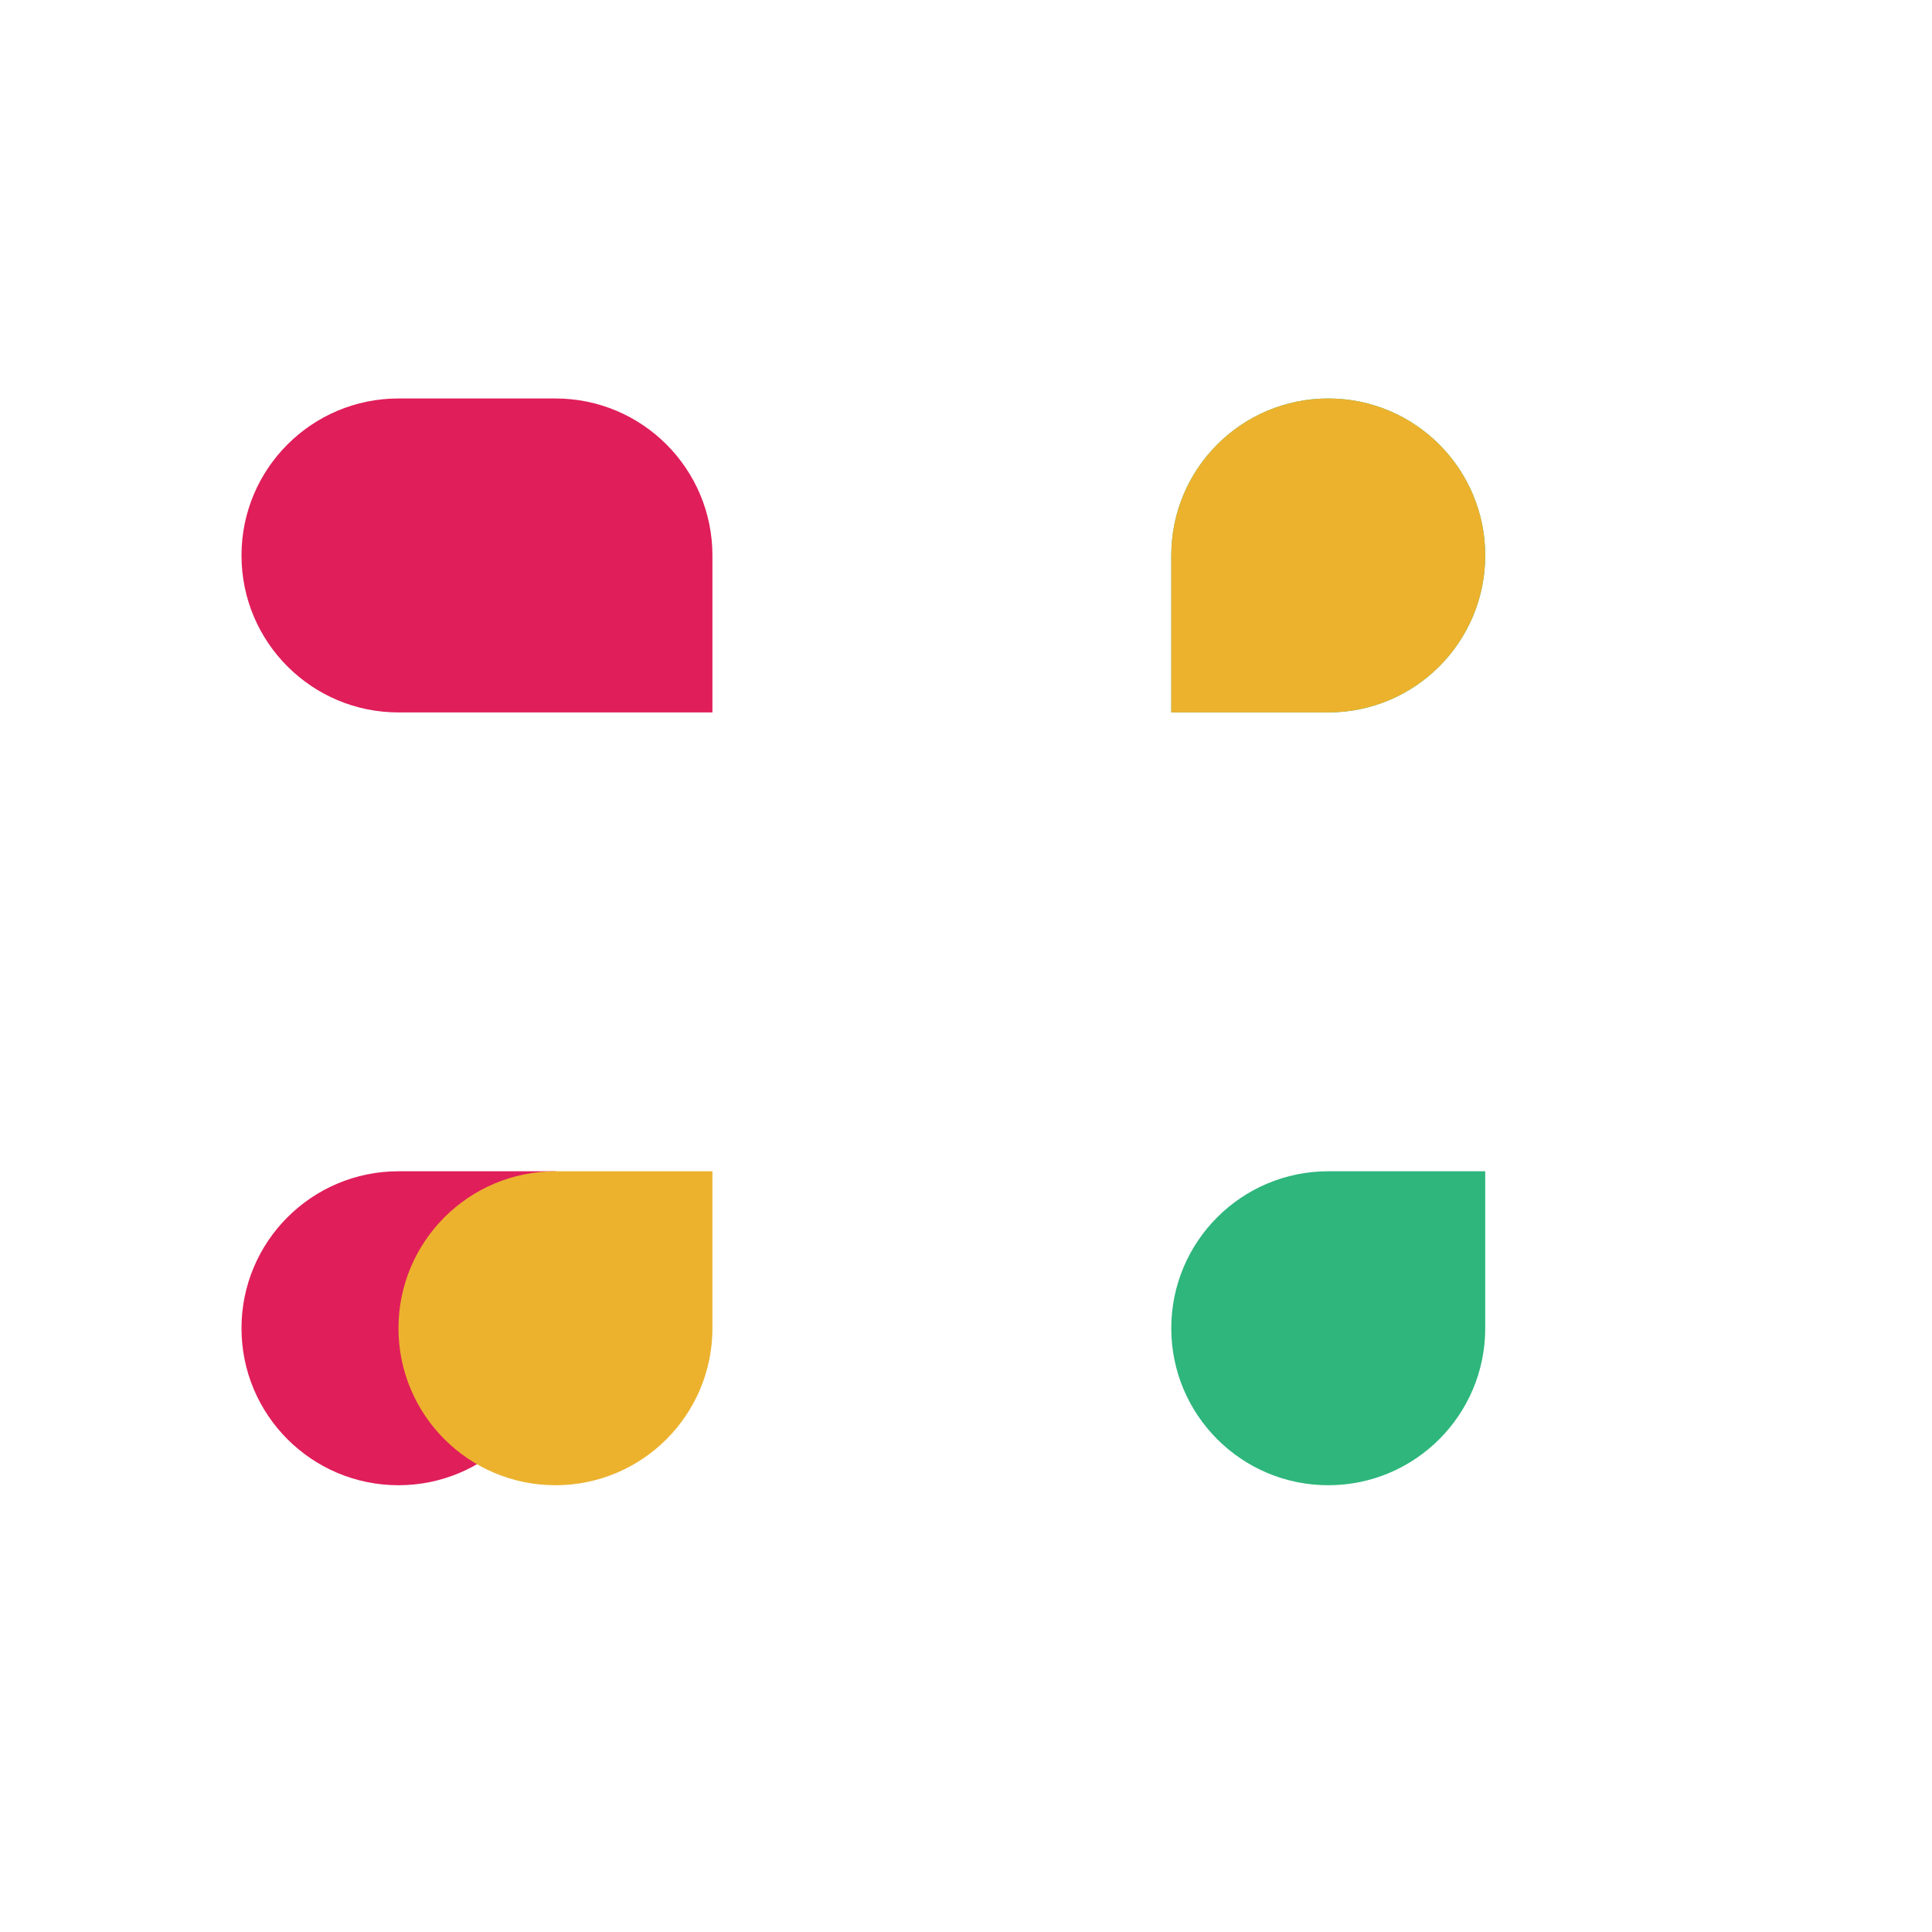
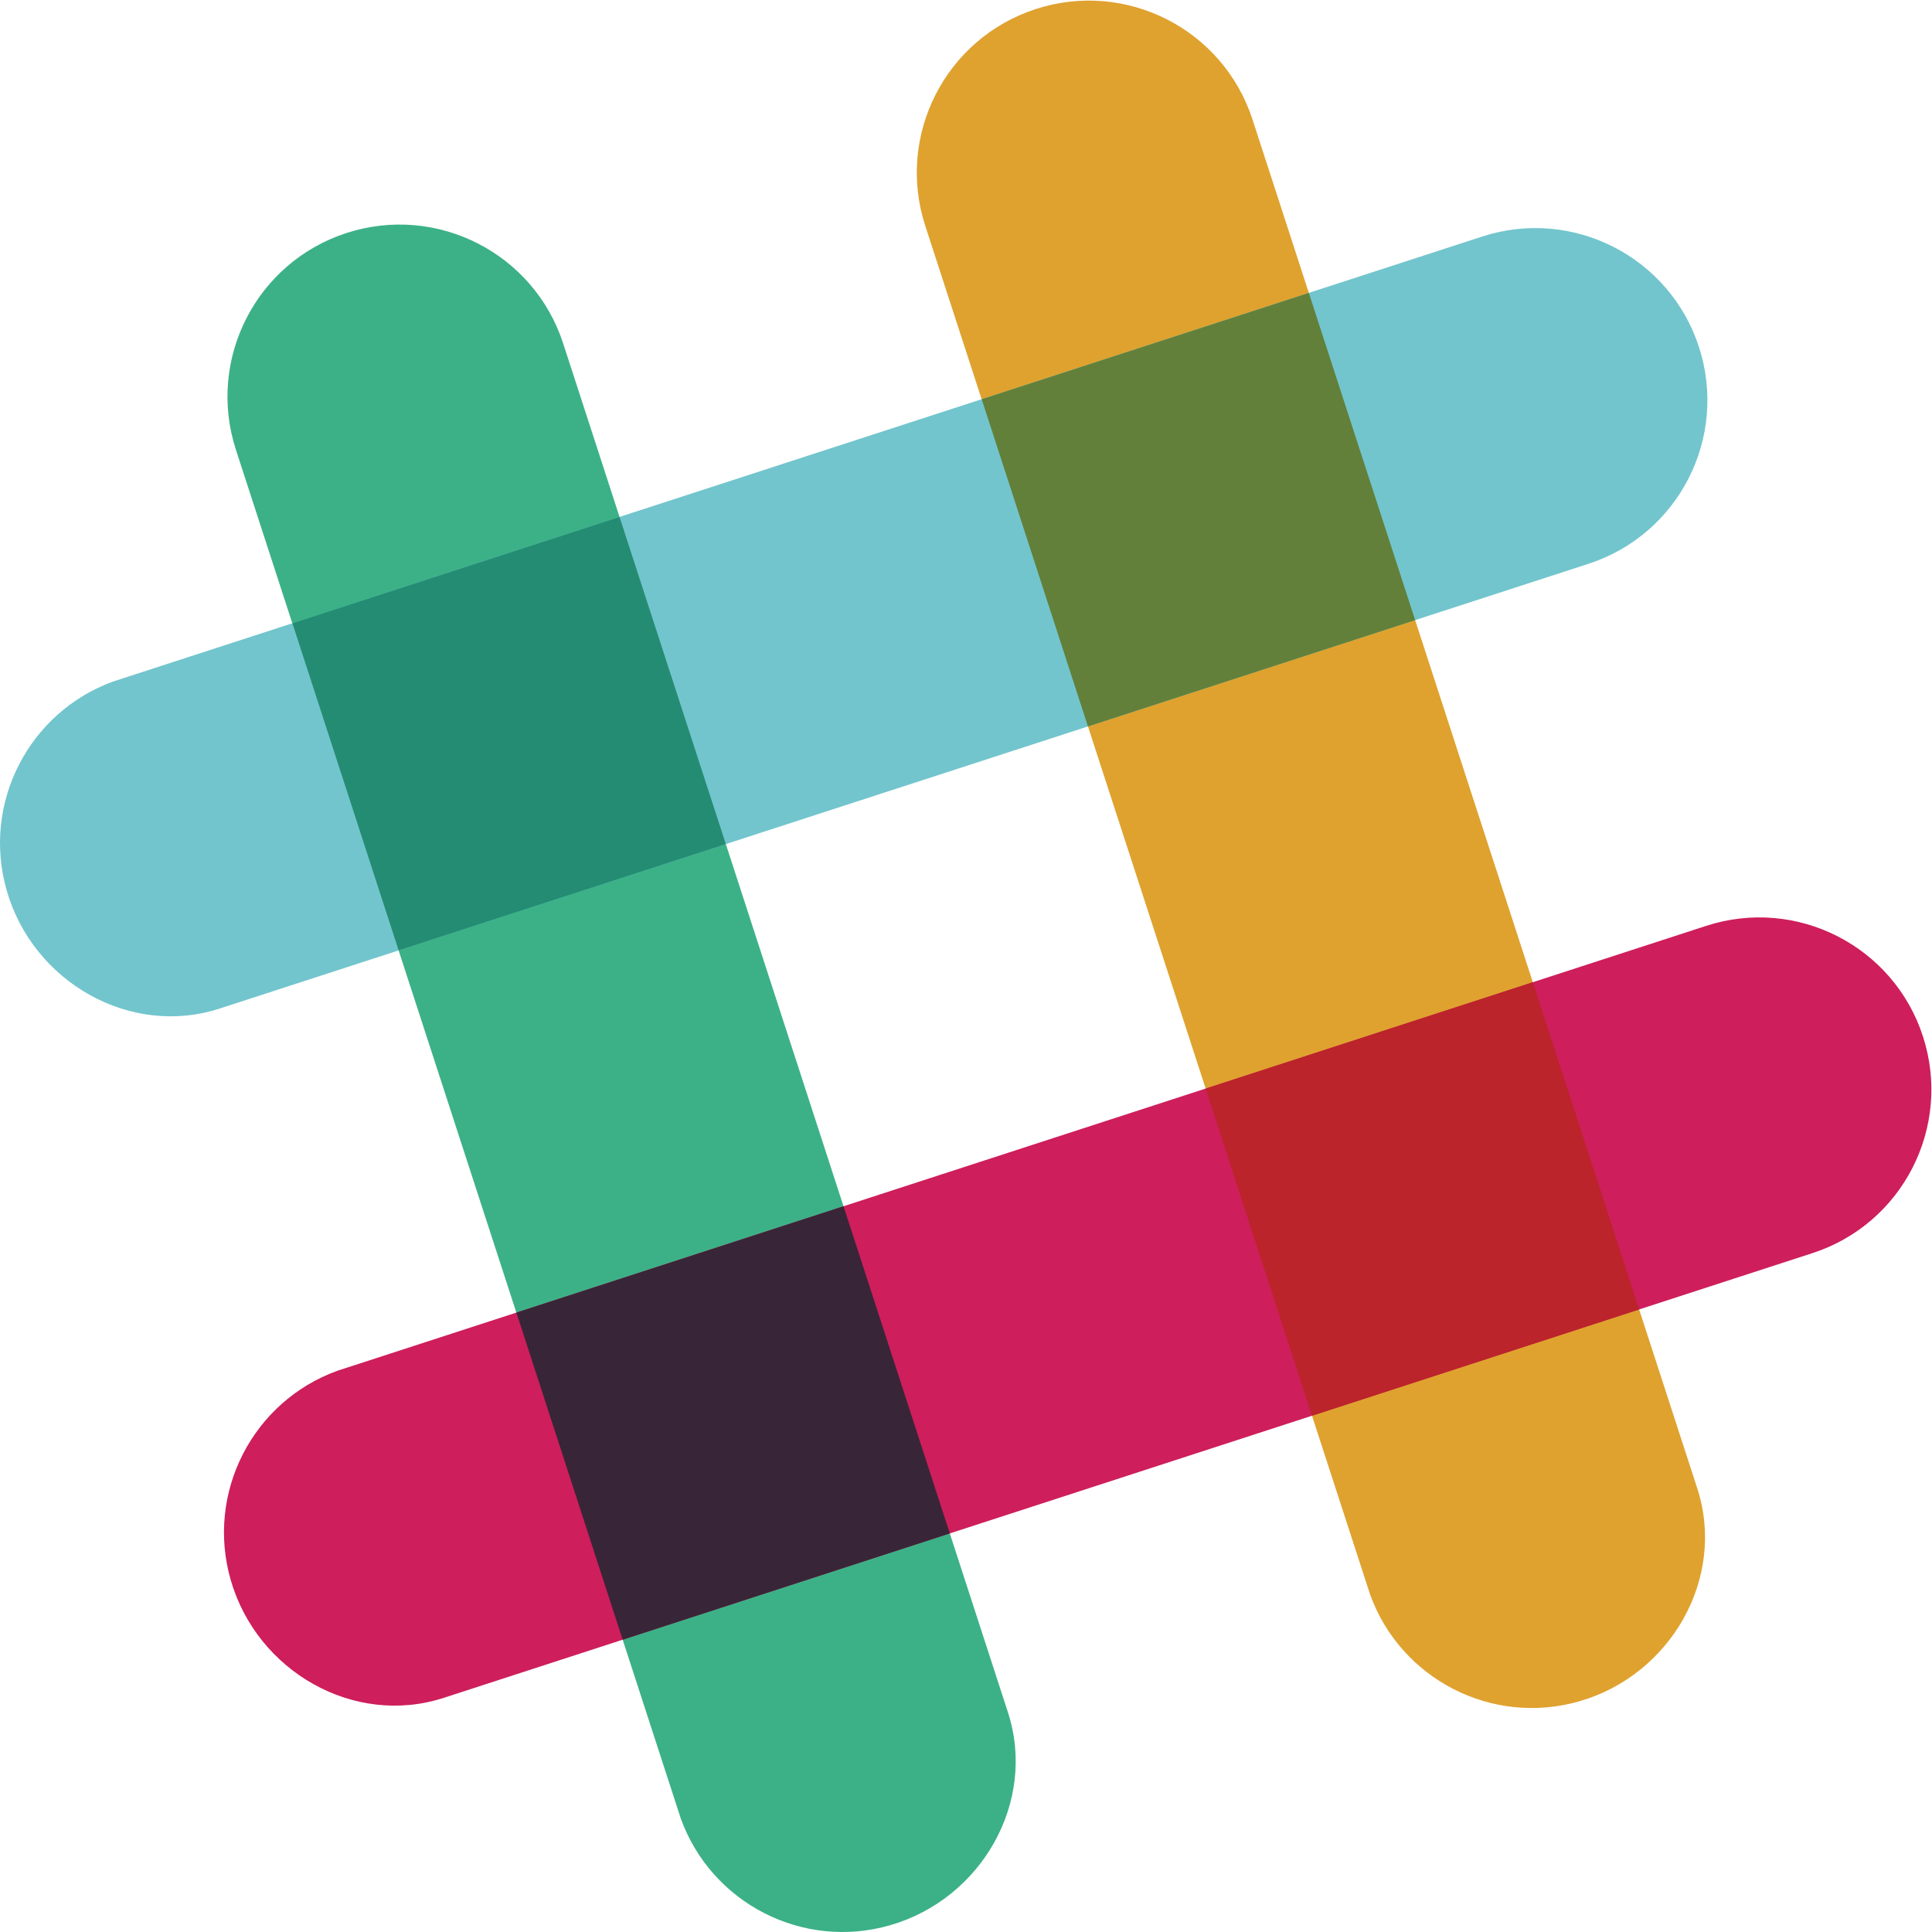
- <svg xmlns="http://www.w3.org/2000/svg" width="40" height="40" viewBox="0 0 40 40" fill="none">
-   <path d="M8.25 24.25C6.455 24.25 5 25.705 5 27.5C5 29.295 6.455 30.75 8.25 30.75C10.045 30.75 11.5 29.295 11.5 27.5V24.25H8.25Z" fill="#E01E5A" />
-   <path d="M8.25 8.25C6.455 8.25 5 9.705 5 11.5C5 13.295 6.455 14.75 8.25 14.75H14.75V11.5C14.75 9.705 13.295 8.25 11.5 8.25H8.25Z" fill="#E01E5A" />
-   <path d="M24.25 27.5C24.25 29.295 25.705 30.75 27.5 30.75C29.295 30.75 30.75 29.295 30.75 27.5V24.25H27.5C25.705 24.25 24.25 25.705 24.25 27.5Z" fill="#2EB67D" />
-   <path d="M14.75 27.5C14.75 29.295 13.295 30.75 11.5 30.75C9.705 30.75 8.25 29.295 8.25 27.5C8.25 25.705 9.705 24.25 11.5 24.25H14.75V27.5Z" fill="#ECB22E" />
-   <path d="M30.75 11.5C30.75 9.705 29.295 8.25 27.5 8.25C25.705 8.25 24.25 9.705 24.25 11.5V14.75H27.5C29.295 14.75 30.75 13.295 30.75 11.5Z" fill="#2EB67D" />
-   <path d="M24.25 11.5C24.25 9.705 25.705 8.25 27.5 8.25C29.295 8.25 30.75 9.705 30.75 11.5C30.75 13.295 29.295 14.75 27.5 14.75H24.25V11.5Z" fill="#ECB22E" />
+ <svg xmlns="http://www.w3.org/2000/svg" width="256px" height="256px" viewBox="0 0 256 256" version="1.1" preserveAspectRatio="xMidYMid">
+   <g>
+     <path d="M165.964,15.838 C162.073,3.863 149.212,-2.69 137.239,1.202 C125.264,5.093 118.711,17.954 122.603,29.927 L181.55,211.292 C185.598,222.479 197.682,228.765 209.282,225.427 C221.381,221.944 228.757,209.093 224.896,197.21 C224.749,196.757 165.964,15.838 165.964,15.838" fill="#DFA22F" />
+     <path d="M74.626,45.516 C70.734,33.54 57.873,26.987 45.9,30.878 C33.924,34.772 27.371,47.632 31.263,59.607 L90.211,240.973 C94.258,252.157 106.343,258.447 117.943,255.104 C130.042,251.623 137.417,238.772 133.556,226.887 C133.41,226.436 74.626,45.516 74.626,45.516" fill="#3CB187" />
+     <path d="M240.162,166.045 C252.137,162.155 258.688,149.294 254.798,137.319 C250.907,125.346 238.046,118.792 226.073,122.683 L44.708,181.632 C33.521,185.678 27.235,197.762 30.573,209.362 C34.056,221.461 46.907,228.837 58.79,224.976 C59.243,224.829 240.162,166.045 240.162,166.045" fill="#CE1E5B" />
+     <path d="M82.508,217.271 C94.313,213.435 109.528,208.491 125.855,203.186 C122.02,191.381 117.076,176.164 111.773,159.837 L68.425,173.925 L82.508,217.271" fill="#392538" />
+     <path d="M173.847,187.591 C190.235,182.268 205.467,177.318 217.195,173.507 C213.359,161.702 208.413,146.484 203.107,130.157 L159.758,144.245 L173.847,187.591" fill="#BB242A" />
+     <path d="M210.484,74.706 C222.458,70.815 229.011,57.955 225.121,45.979 C221.23,34.006 208.369,27.453 196.394,31.343 L15.028,90.292 C3.842,94.338 -2.445,106.423 0.896,118.022 C4.379,130.121 17.23,137.497 29.113,133.636 C29.566,133.489 210.484,74.706 210.484,74.706" fill="#72C5CD" />
+     <path d="M52.822,125.933 C64.627,122.097 79.847,117.151 96.176,111.847 C90.853,95.457 85.903,80.225 82.092,68.495 L38.744,82.583 L52.822,125.933" fill="#248C73" />
+     <path d="M144.159,96.256 C160.552,90.93 175.786,85.98 187.516,82.17 C182.19,65.775 177.24,50.543 173.427,38.813 L130.079,52.901 L144.159,96.256" fill="#62803A" />
+   </g>
</svg>
